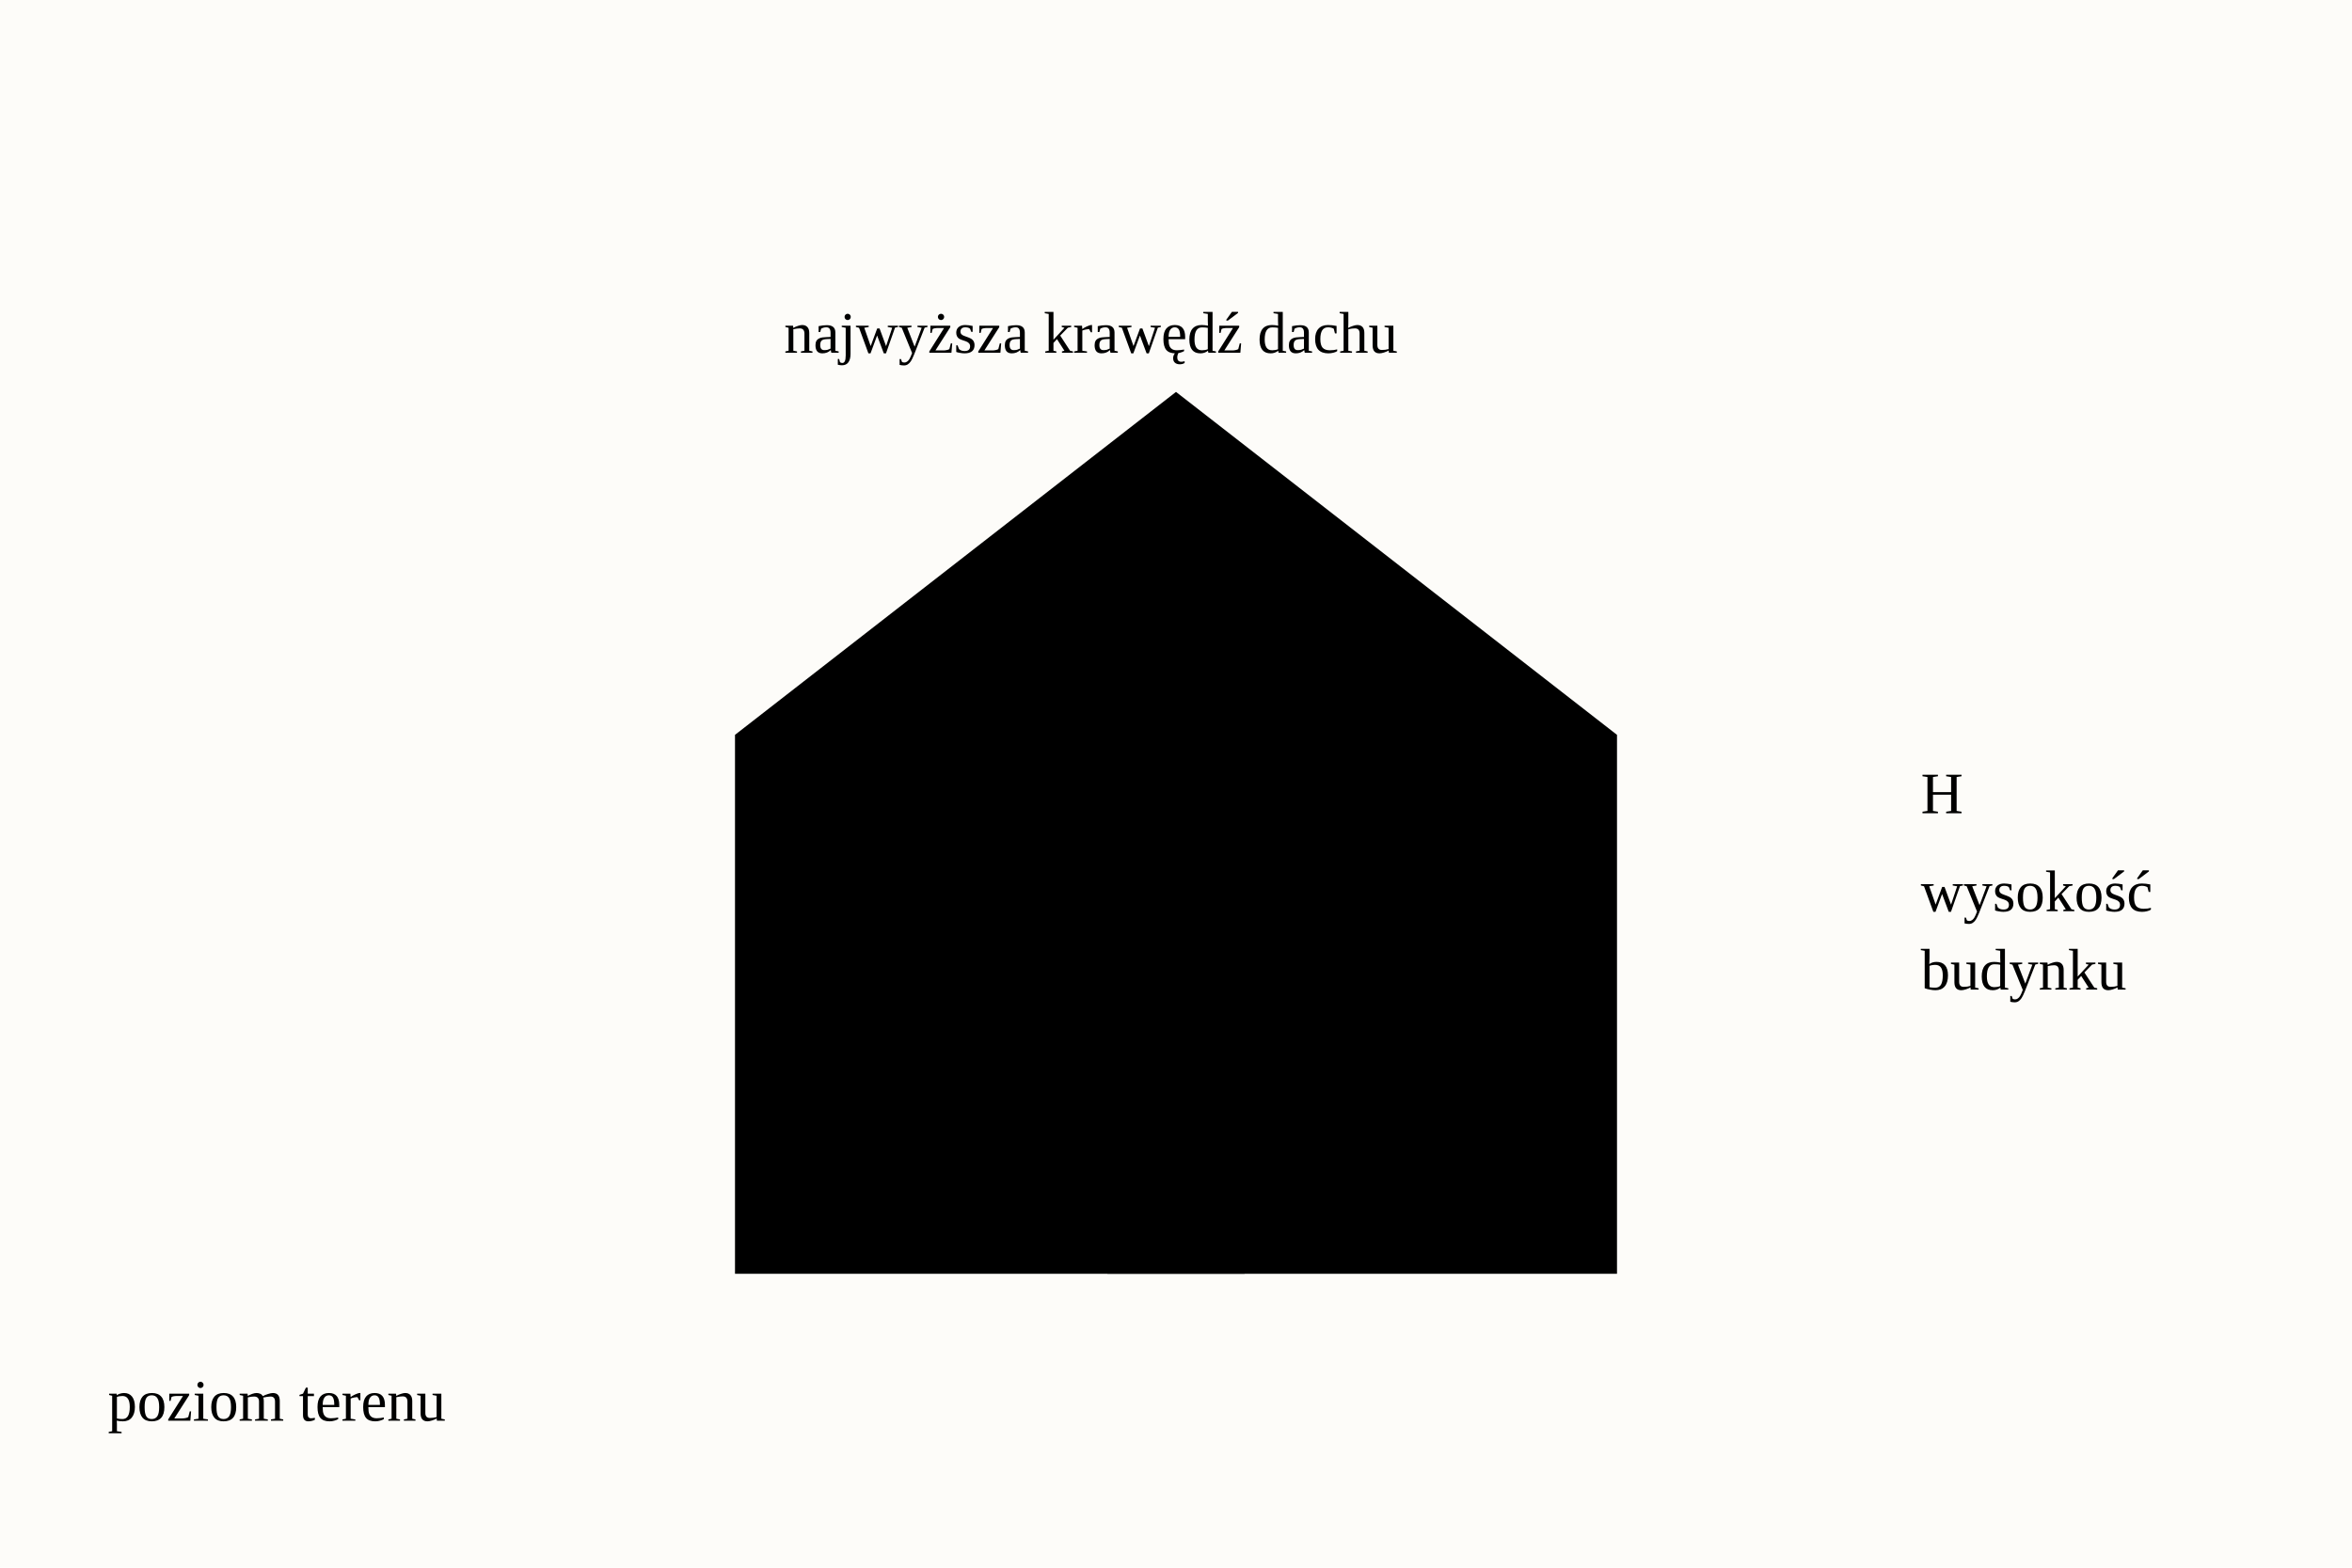
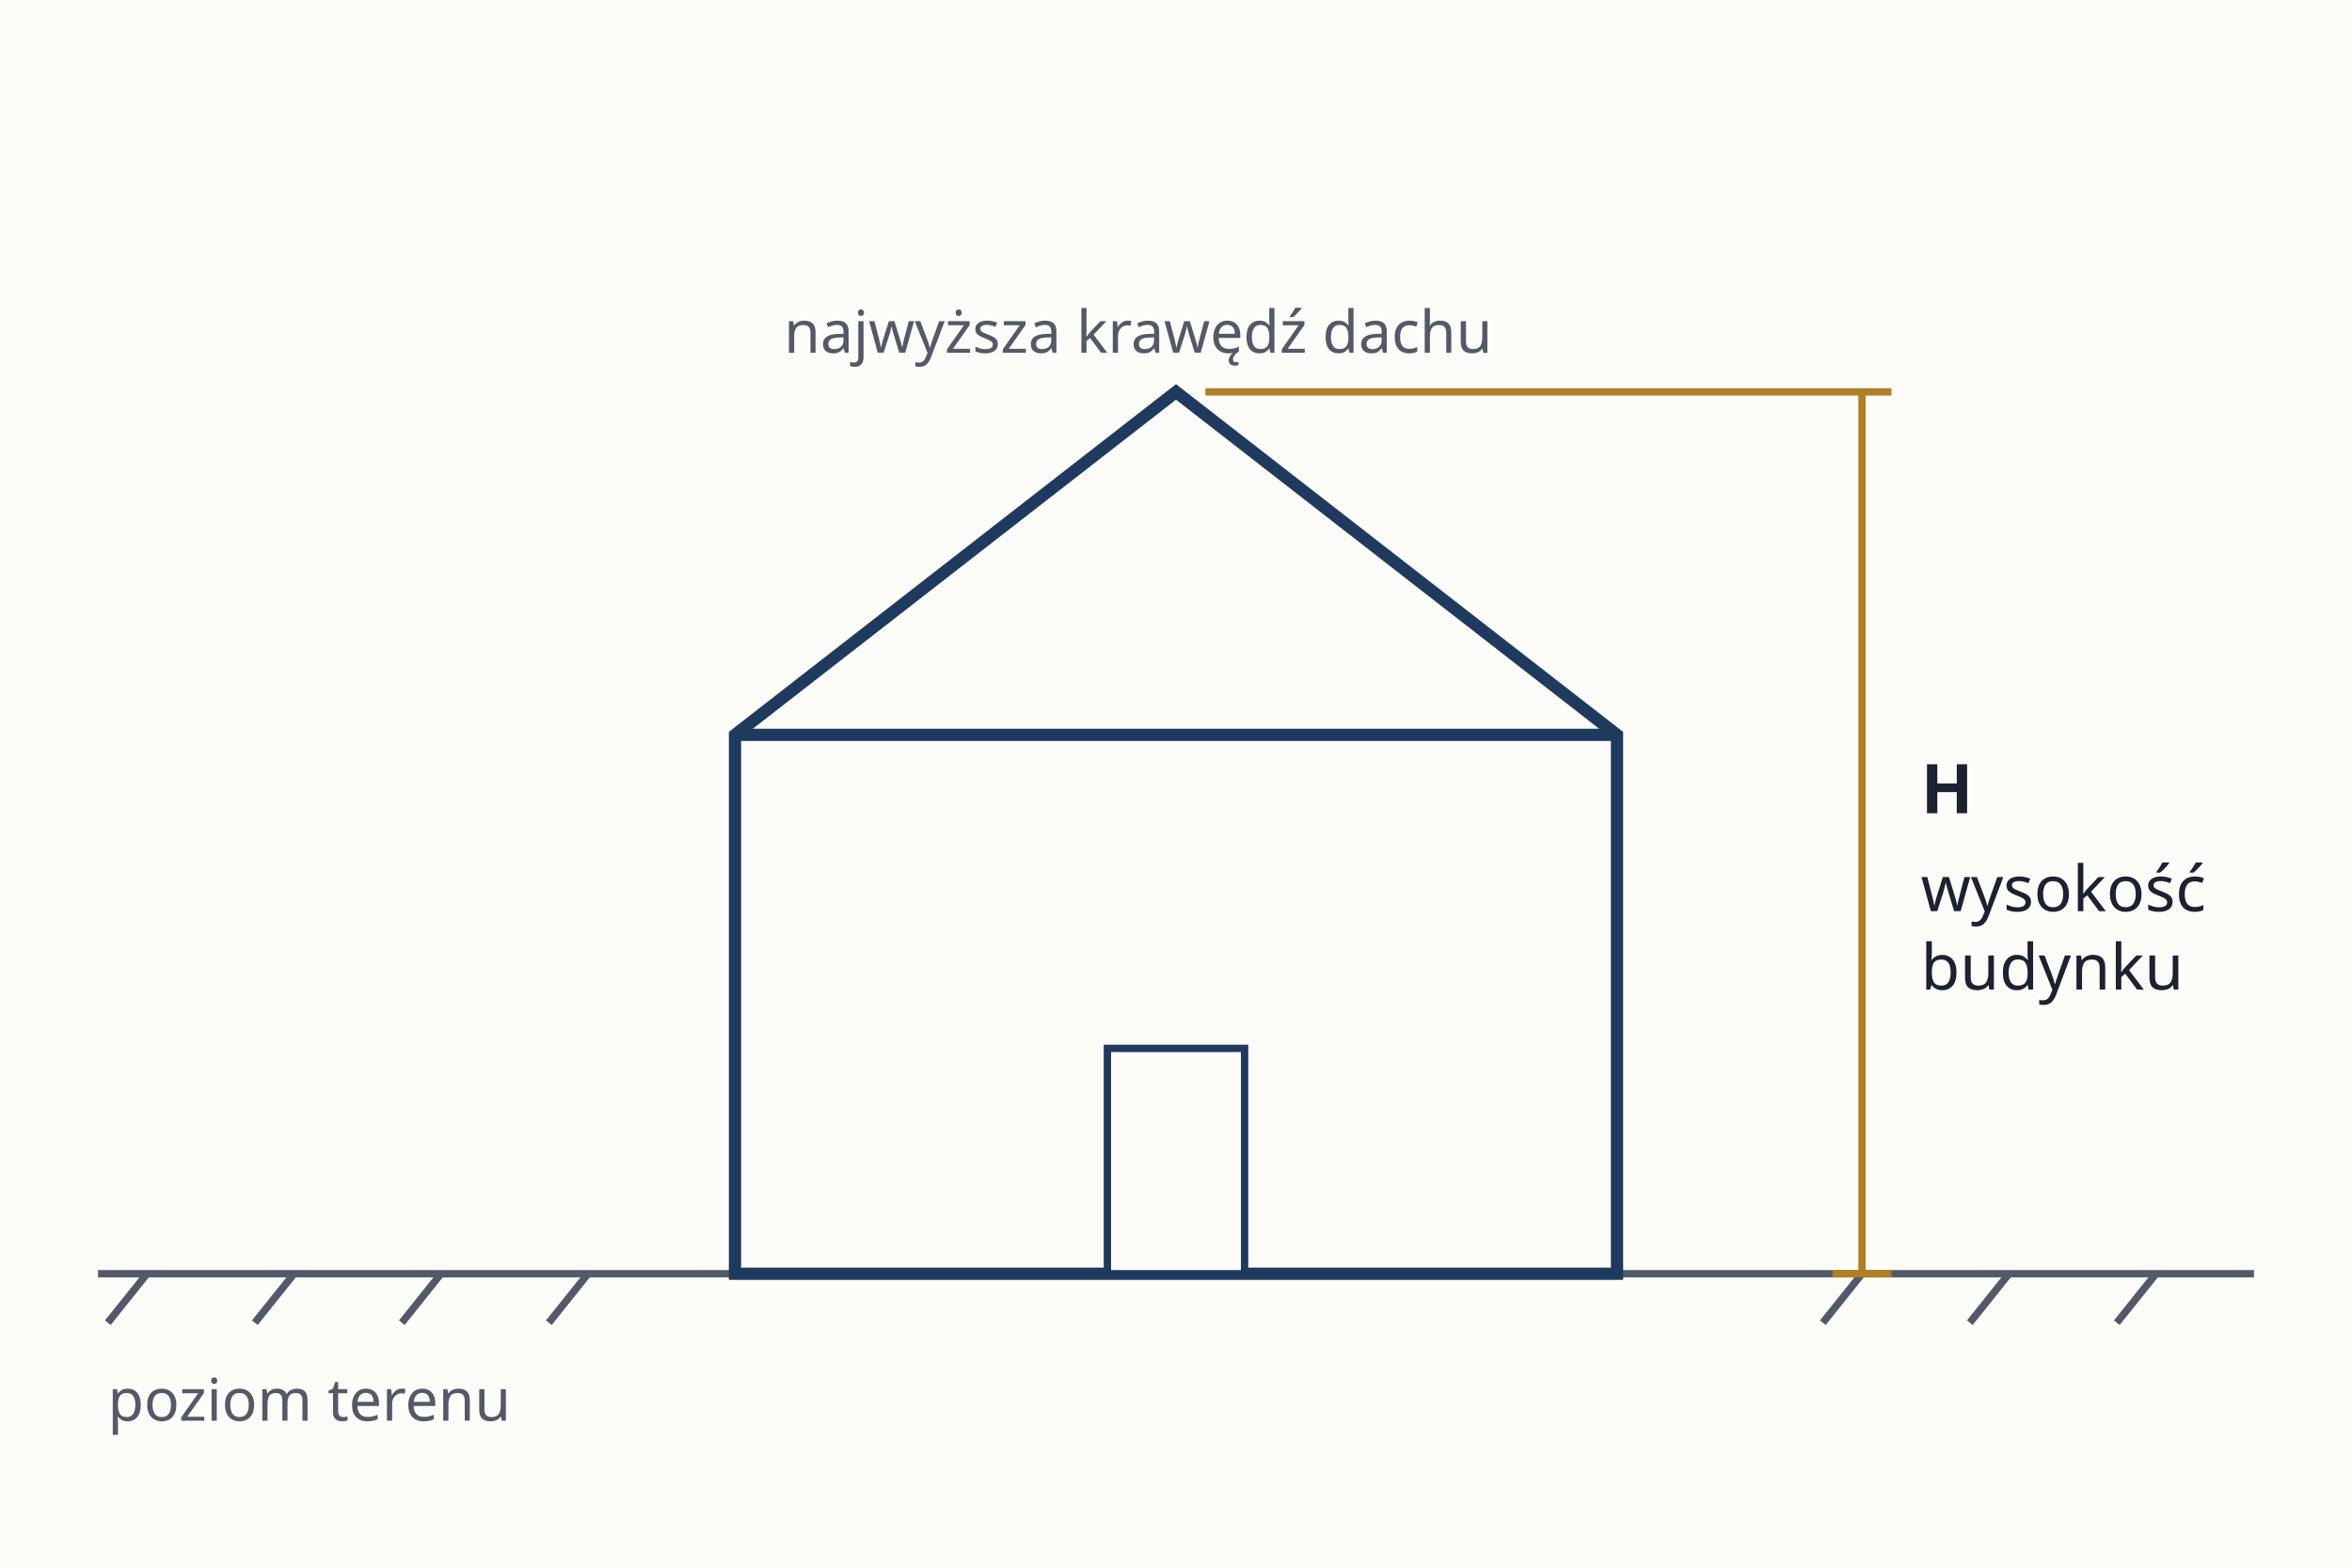
<svg xmlns="http://www.w3.org/2000/svg" viewBox="0 0 480 320" width="480" height="320" role="img" aria-labelledby="t d">
+   <style>.b{fill:none;stroke:#1f3a5f;stroke-width:2.5}.w{fill:#fdfcf9;stroke:#1f3a5f;stroke-width:1.5}.g{fill:none;stroke:#535a67;stroke-width:1.5;stroke-dasharray:10 4 2 4}.t{fill:none;stroke:#535a67;stroke-width:1.5}.d{fill:none;stroke:#b07f24;stroke-width:1.5}.m{fill:#1b2230;font:600 14px "PB Sans","Source Sans 3",sans-serif}.s{fill:#535a67;font:400 12px "PB Sans","Source Sans 3",sans-serif}.l{fill:#1b2230;font:400 13px "PB Sans","Source Sans 3",sans-serif}</style>
  <rect width="480" height="320" fill="#fdfcf9" />
  <path class="t" d="M20 260h440" />
  <path class="t" d="M30 260l-8 10M60 260l-8 10M90 260l-8 10M120 260l-8 10M380 260l-8 10M410 260l-8 10M440 260l-8 10" />
  <text class="s" x="22" y="290">poziom terenu</text>
  <path class="b" d="M150 260V150l90-70 90 70v110z" />
  <path class="b" d="M150 150h180" />
  <rect class="w" x="226" y="214" width="28" height="46" />
  <path class="d" d="M380 260V80M374 260h12M374 80h12M246 80h140" />
  <path class="t" d="M246 80h0" />
  <text class="m" x="392" y="166">H</text>
  <text class="l" x="392" y="186">wysokość</text>
  <text class="l" x="392" y="202">budynku</text>
  <text class="s" x="160" y="72">najwyższa krawędź dachu</text>
</svg>
